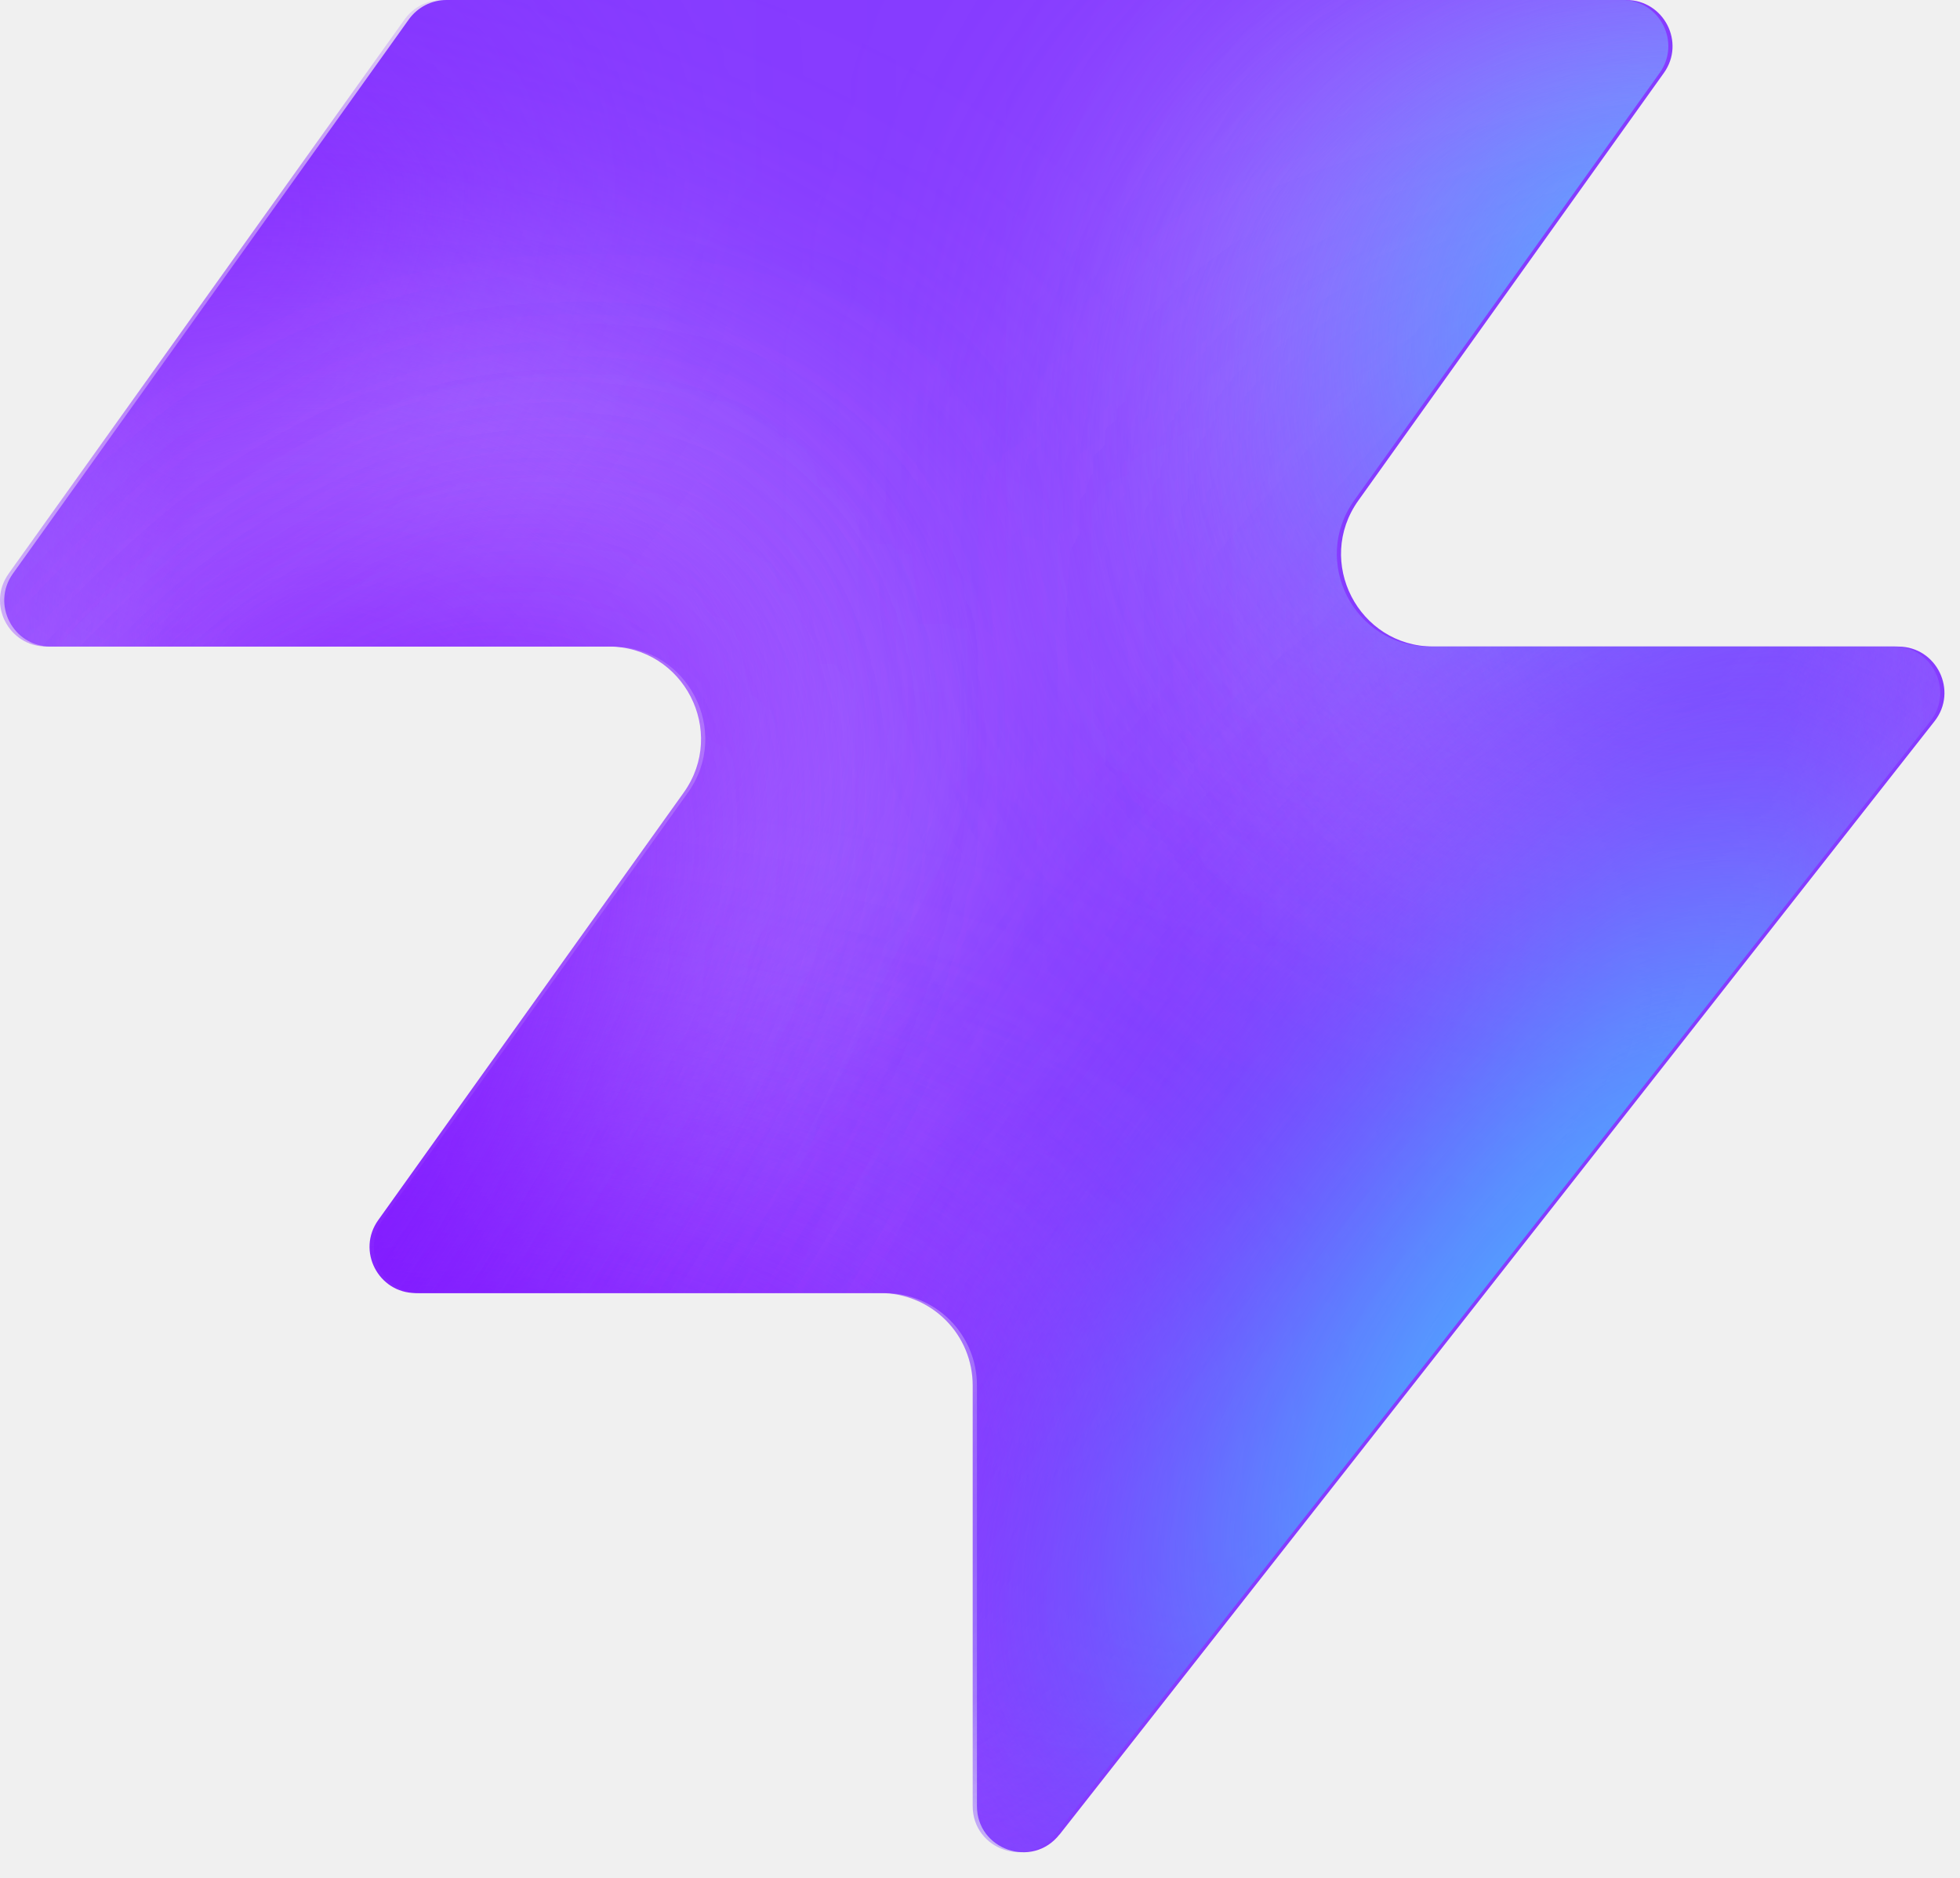
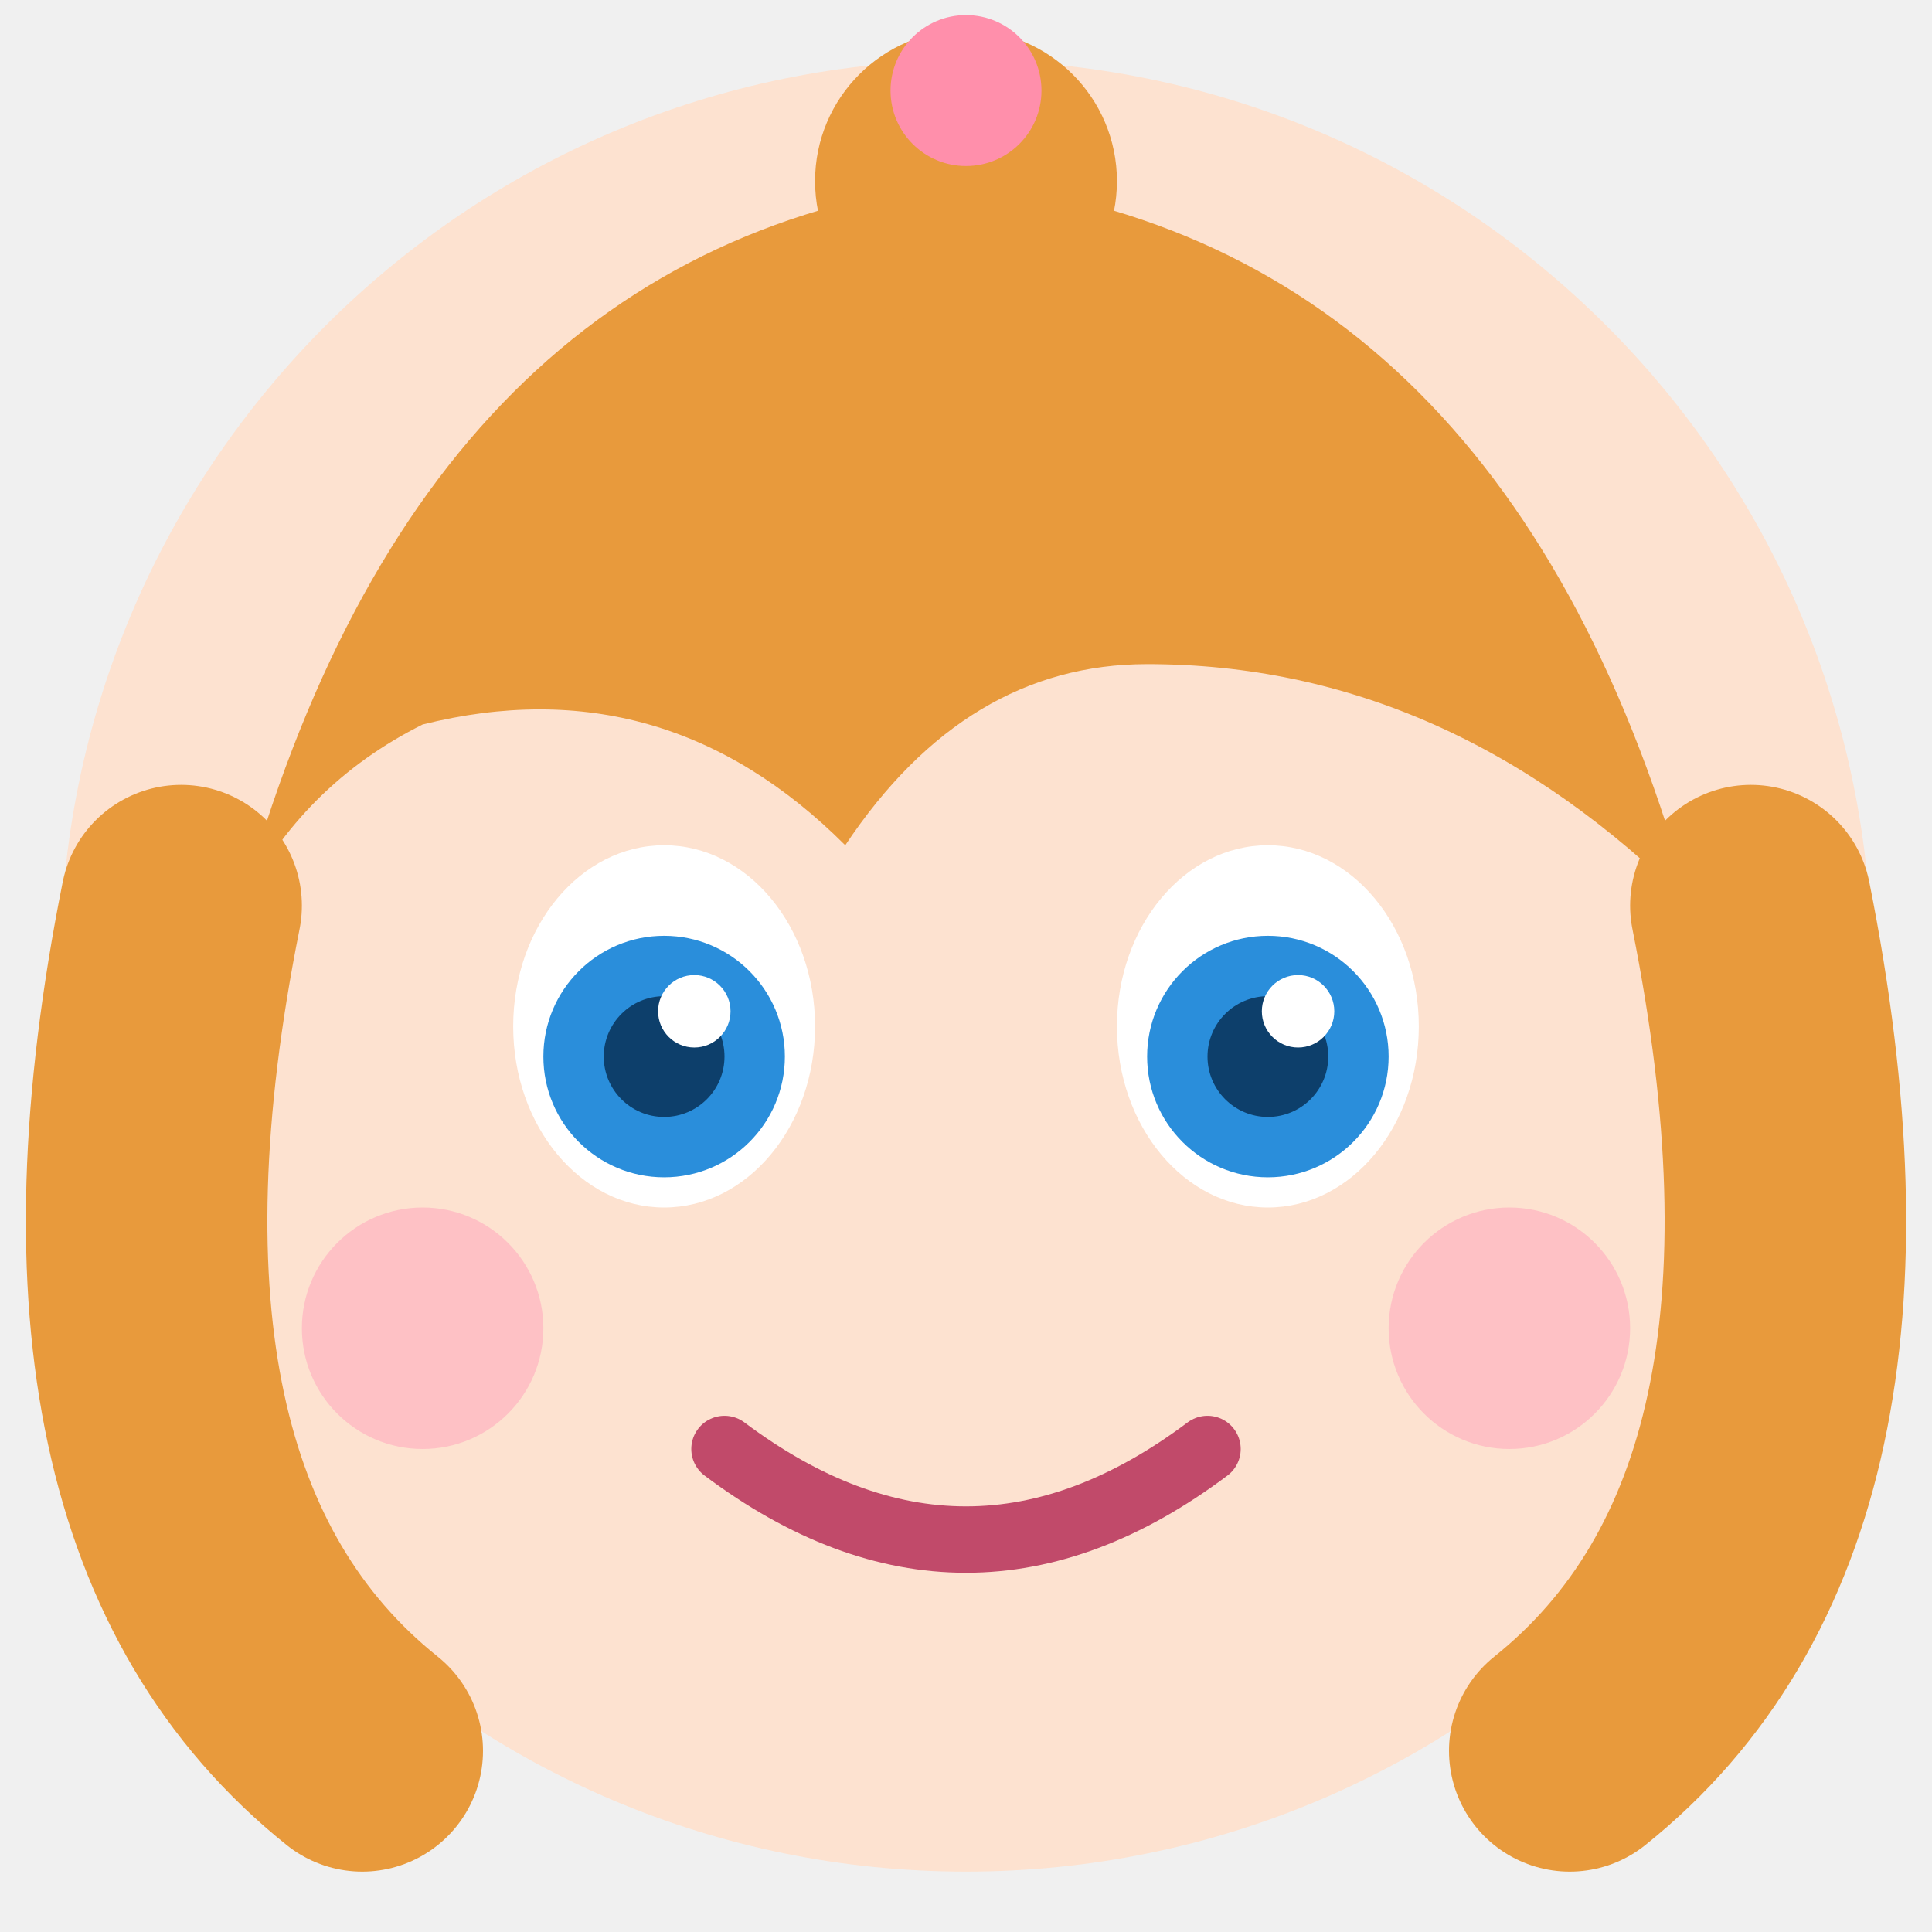
- <svg xmlns="http://www.w3.org/2000/svg" width="48" height="46" fill="none" viewBox="0 0 48 46">
-   <path fill="#863bff" d="M25.946 44.938c-.664.845-2.021.375-2.021-.698V33.937a2.26 2.26 0 0 0-2.262-2.262H10.287c-.92 0-1.456-1.04-.92-1.788l7.48-10.471c1.07-1.497 0-3.578-1.842-3.578H1.237c-.92 0-1.456-1.04-.92-1.788L10.013.474c.214-.297.556-.474.92-.474h28.894c.92 0 1.456 1.04.92 1.788l-7.48 10.471c-1.07 1.498 0 3.579 1.842 3.579h11.377c.943 0 1.473 1.088.89 1.83L25.947 44.94z" style="fill:#863bff;fill:color(display-p3 .525 .23 1);fill-opacity:1" />
-   <mask id="a" width="48" height="46" x="0" y="0" maskUnits="userSpaceOnUse" style="mask-type:alpha">
-     <path fill="#000" d="M25.842 44.938c-.664.844-2.021.375-2.021-.698V33.937a2.26 2.26 0 0 0-2.262-2.262H10.183c-.92 0-1.456-1.04-.92-1.788l7.48-10.471c1.07-1.498 0-3.579-1.842-3.579H1.133c-.92 0-1.456-1.04-.92-1.787L9.91.473c.214-.297.556-.474.92-.474h28.894c.92 0 1.456 1.04.92 1.788l-7.48 10.471c-1.07 1.498 0 3.578 1.842 3.578h11.377c.943 0 1.473 1.088.89 1.832L25.843 44.94z" style="fill:#000;fill-opacity:1" />
-   </mask>
-   <g mask="url(#a)">
-     <g filter="url(#b)">
-       <ellipse cx="5.508" cy="14.704" fill="#ede6ff" rx="5.508" ry="14.704" style="fill:#ede6ff;fill:color(display-p3 .927 .903 1);fill-opacity:1" transform="matrix(.00324 1 1 -.00324 -4.47 31.516)" />
-     </g>
-     <g filter="url(#c)">
-       <ellipse cx="10.399" cy="29.851" fill="#ede6ff" rx="10.399" ry="29.851" style="fill:#ede6ff;fill:color(display-p3 .927 .903 1);fill-opacity:1" transform="matrix(.00324 1 1 -.00324 -39.328 7.883)" />
-     </g>
-     <g filter="url(#d)">
-       <ellipse cx="5.508" cy="30.487" fill="#7e14ff" rx="5.508" ry="30.487" style="fill:#7e14ff;fill:color(display-p3 .492 .077 1);fill-opacity:1" transform="rotate(89.814 -25.913 -14.639)scale(1 -1)" />
-     </g>
-     <g filter="url(#e)">
-       <ellipse cx="5.508" cy="30.599" fill="#7e14ff" rx="5.508" ry="30.599" style="fill:#7e14ff;fill:color(display-p3 .492 .077 1);fill-opacity:1" transform="rotate(89.814 -32.644 -3.334)scale(1 -1)" />
-     </g>
-     <g filter="url(#f)">
-       <ellipse cx="5.508" cy="30.599" fill="#7e14ff" rx="5.508" ry="30.599" style="fill:#7e14ff;fill:color(display-p3 .492 .077 1);fill-opacity:1" transform="matrix(.00324 1 1 -.00324 -34.34 30.47)" />
-     </g>
-     <g filter="url(#g)">
-       <ellipse cx="14.072" cy="22.078" fill="#ede6ff" rx="14.072" ry="22.078" style="fill:#ede6ff;fill:color(display-p3 .927 .903 1);fill-opacity:1" transform="rotate(93.35 24.506 48.493)scale(-1 1)" />
-     </g>
-     <g filter="url(#h)">
-       <ellipse cx="3.47" cy="21.501" fill="#7e14ff" rx="3.47" ry="21.501" style="fill:#7e14ff;fill:color(display-p3 .492 .077 1);fill-opacity:1" transform="rotate(89.009 28.708 47.59)scale(-1 1)" />
-     </g>
-     <g filter="url(#i)">
-       <ellipse cx="3.47" cy="21.501" fill="#7e14ff" rx="3.47" ry="21.501" style="fill:#7e14ff;fill:color(display-p3 .492 .077 1);fill-opacity:1" transform="rotate(89.009 28.708 47.59)scale(-1 1)" />
-     </g>
-     <g filter="url(#j)">
-       <ellipse cx=".387" cy="8.972" fill="#7e14ff" rx="4.407" ry="29.108" style="fill:#7e14ff;fill:color(display-p3 .492 .077 1);fill-opacity:1" transform="rotate(39.51 .387 8.972)" />
-     </g>
-     <g filter="url(#k)">
-       <ellipse cx="47.523" cy="-6.092" fill="#7e14ff" rx="4.407" ry="29.108" style="fill:#7e14ff;fill:color(display-p3 .492 .077 1);fill-opacity:1" transform="rotate(37.892 47.523 -6.092)" />
-     </g>
-     <g filter="url(#l)">
-       <ellipse cx="41.412" cy="6.333" fill="#47bfff" rx="5.971" ry="9.665" style="fill:#47bfff;fill:color(display-p3 .28 .748 1);fill-opacity:1" transform="rotate(37.892 41.412 6.333)" />
-     </g>
-     <g filter="url(#m)">
-       <ellipse cx="-1.879" cy="38.332" fill="#7e14ff" rx="4.407" ry="29.108" style="fill:#7e14ff;fill:color(display-p3 .492 .077 1);fill-opacity:1" transform="rotate(37.892 -1.88 38.332)" />
-     </g>
-     <g filter="url(#n)">
-       <ellipse cx="-1.879" cy="38.332" fill="#7e14ff" rx="4.407" ry="29.108" style="fill:#7e14ff;fill:color(display-p3 .492 .077 1);fill-opacity:1" transform="rotate(37.892 -1.88 38.332)" />
-     </g>
-     <g filter="url(#o)">
-       <ellipse cx="35.651" cy="29.907" fill="#7e14ff" rx="4.407" ry="29.108" style="fill:#7e14ff;fill:color(display-p3 .492 .077 1);fill-opacity:1" transform="rotate(37.892 35.651 29.907)" />
-     </g>
-     <g filter="url(#p)">
-       <ellipse cx="38.418" cy="32.4" fill="#47bfff" rx="5.971" ry="15.297" style="fill:#47bfff;fill:color(display-p3 .28 .748 1);fill-opacity:1" transform="rotate(37.892 38.418 32.4)" />
-     </g>
-   </g>
-   <defs>
-     <filter id="b" width="60.045" height="41.654" x="-19.77" y="16.149" color-interpolation-filters="sRGB" filterUnits="userSpaceOnUse">
-       <feFlood flood-opacity="0" result="BackgroundImageFix" />
-       <feBlend in="SourceGraphic" in2="BackgroundImageFix" result="shape" />
-       <feGaussianBlur result="effect1_foregroundBlur_2002_17158" stdDeviation="7.659" />
-     </filter>
-     <filter id="c" width="90.34" height="51.437" x="-54.613" y="-7.533" color-interpolation-filters="sRGB" filterUnits="userSpaceOnUse">
-       <feFlood flood-opacity="0" result="BackgroundImageFix" />
-       <feBlend in="SourceGraphic" in2="BackgroundImageFix" result="shape" />
-       <feGaussianBlur result="effect1_foregroundBlur_2002_17158" stdDeviation="7.659" />
-     </filter>
-     <filter id="d" width="79.355" height="29.4" x="-49.64" y="2.03" color-interpolation-filters="sRGB" filterUnits="userSpaceOnUse">
-       <feFlood flood-opacity="0" result="BackgroundImageFix" />
-       <feBlend in="SourceGraphic" in2="BackgroundImageFix" result="shape" />
-       <feGaussianBlur result="effect1_foregroundBlur_2002_17158" stdDeviation="4.596" />
-     </filter>
-     <filter id="e" width="79.579" height="29.4" x="-45.045" y="20.029" color-interpolation-filters="sRGB" filterUnits="userSpaceOnUse">
-       <feFlood flood-opacity="0" result="BackgroundImageFix" />
-       <feBlend in="SourceGraphic" in2="BackgroundImageFix" result="shape" />
-       <feGaussianBlur result="effect1_foregroundBlur_2002_17158" stdDeviation="4.596" />
-     </filter>
-     <filter id="f" width="79.579" height="29.4" x="-43.513" y="21.178" color-interpolation-filters="sRGB" filterUnits="userSpaceOnUse">
-       <feFlood flood-opacity="0" result="BackgroundImageFix" />
-       <feBlend in="SourceGraphic" in2="BackgroundImageFix" result="shape" />
-       <feGaussianBlur result="effect1_foregroundBlur_2002_17158" stdDeviation="4.596" />
-     </filter>
-     <filter id="g" width="74.749" height="58.852" x="15.756" y="-17.901" color-interpolation-filters="sRGB" filterUnits="userSpaceOnUse">
-       <feFlood flood-opacity="0" result="BackgroundImageFix" />
-       <feBlend in="SourceGraphic" in2="BackgroundImageFix" result="shape" />
-       <feGaussianBlur result="effect1_foregroundBlur_2002_17158" stdDeviation="7.659" />
-     </filter>
-     <filter id="h" width="61.377" height="25.362" x="23.548" y="2.284" color-interpolation-filters="sRGB" filterUnits="userSpaceOnUse">
-       <feFlood flood-opacity="0" result="BackgroundImageFix" />
-       <feBlend in="SourceGraphic" in2="BackgroundImageFix" result="shape" />
-       <feGaussianBlur result="effect1_foregroundBlur_2002_17158" stdDeviation="4.596" />
-     </filter>
-     <filter id="i" width="61.377" height="25.362" x="23.548" y="2.284" color-interpolation-filters="sRGB" filterUnits="userSpaceOnUse">
-       <feFlood flood-opacity="0" result="BackgroundImageFix" />
-       <feBlend in="SourceGraphic" in2="BackgroundImageFix" result="shape" />
-       <feGaussianBlur result="effect1_foregroundBlur_2002_17158" stdDeviation="4.596" />
-     </filter>
-     <filter id="j" width="56.045" height="63.649" x="-27.636" y="-22.853" color-interpolation-filters="sRGB" filterUnits="userSpaceOnUse">
-       <feFlood flood-opacity="0" result="BackgroundImageFix" />
-       <feBlend in="SourceGraphic" in2="BackgroundImageFix" result="shape" />
-       <feGaussianBlur result="effect1_foregroundBlur_2002_17158" stdDeviation="4.596" />
-     </filter>
-     <filter id="k" width="54.814" height="64.646" x="20.116" y="-38.415" color-interpolation-filters="sRGB" filterUnits="userSpaceOnUse">
-       <feFlood flood-opacity="0" result="BackgroundImageFix" />
-       <feBlend in="SourceGraphic" in2="BackgroundImageFix" result="shape" />
-       <feGaussianBlur result="effect1_foregroundBlur_2002_17158" stdDeviation="4.596" />
-     </filter>
-     <filter id="l" width="33.541" height="35.313" x="24.641" y="-11.323" color-interpolation-filters="sRGB" filterUnits="userSpaceOnUse">
-       <feFlood flood-opacity="0" result="BackgroundImageFix" />
-       <feBlend in="SourceGraphic" in2="BackgroundImageFix" result="shape" />
-       <feGaussianBlur result="effect1_foregroundBlur_2002_17158" stdDeviation="4.596" />
-     </filter>
-     <filter id="m" width="54.814" height="64.646" x="-29.286" y="6.009" color-interpolation-filters="sRGB" filterUnits="userSpaceOnUse">
-       <feFlood flood-opacity="0" result="BackgroundImageFix" />
-       <feBlend in="SourceGraphic" in2="BackgroundImageFix" result="shape" />
-       <feGaussianBlur result="effect1_foregroundBlur_2002_17158" stdDeviation="4.596" />
-     </filter>
-     <filter id="n" width="54.814" height="64.646" x="-29.286" y="6.009" color-interpolation-filters="sRGB" filterUnits="userSpaceOnUse">
-       <feFlood flood-opacity="0" result="BackgroundImageFix" />
-       <feBlend in="SourceGraphic" in2="BackgroundImageFix" result="shape" />
-       <feGaussianBlur result="effect1_foregroundBlur_2002_17158" stdDeviation="4.596" />
-     </filter>
-     <filter id="o" width="54.814" height="64.646" x="8.244" y="-2.416" color-interpolation-filters="sRGB" filterUnits="userSpaceOnUse">
-       <feFlood flood-opacity="0" result="BackgroundImageFix" />
-       <feBlend in="SourceGraphic" in2="BackgroundImageFix" result="shape" />
-       <feGaussianBlur result="effect1_foregroundBlur_2002_17158" stdDeviation="4.596" />
-     </filter>
-     <filter id="p" width="39.409" height="43.623" x="18.713" y="10.588" color-interpolation-filters="sRGB" filterUnits="userSpaceOnUse">
-       <feFlood flood-opacity="0" result="BackgroundImageFix" />
-       <feBlend in="SourceGraphic" in2="BackgroundImageFix" result="shape" />
-       <feGaussianBlur result="effect1_foregroundBlur_2002_17158" stdDeviation="4.596" />
-     </filter>
-   </defs>
+ <svg xmlns="http://www.w3.org/2000/svg" viewBox="0 0 64 64" width="64" height="64">
+   <circle cx="32" cy="32" r="30" fill="#fde2d0" />
+   <path d="M8 30 Q14 8 32 6 Q50 8 56 30 Q48 22 38 22 Q32 22 28 28 Q22 22 14 24 Q10 26 8 30 Z" fill="#e89a3c" />
+   <path d="M6 30 Q2 50 12 58" stroke="#e89a3c" stroke-width="8" fill="none" stroke-linecap="round" />
+   <path d="M58 30 Q62 50 52 58" stroke="#e89a3c" stroke-width="8" fill="none" stroke-linecap="round" />
+   <circle cx="32" cy="6" r="5" fill="#e89a3c" />
+   <circle cx="32" cy="3" r="2.5" fill="#ff8fab" />
+   <ellipse cx="22" cy="34" rx="5" ry="6" fill="#ffffff" />
+   <ellipse cx="42" cy="34" rx="5" ry="6" fill="#ffffff" />
+   <circle cx="22" cy="35" r="4" fill="#2a8edb" />
+   <circle cx="42" cy="35" r="4" fill="#2a8edb" />
+   <circle cx="22" cy="35" r="2" fill="#0d3f6b" />
+   <circle cx="42" cy="35" r="2" fill="#0d3f6b" />
+   <circle cx="23" cy="33.5" r="1.2" fill="#ffffff" />
+   <circle cx="43" cy="33.5" r="1.2" fill="#ffffff" />
+   <circle cx="14" cy="44" r="4" fill="#ffb3c1" opacity="0.7" />
+   <circle cx="50" cy="44" r="4" fill="#ffb3c1" opacity="0.7" />
+   <path d="M24 48 Q32 54 40 48" stroke="#c14a6a" stroke-width="2.2" fill="none" stroke-linecap="round" />
</svg>
